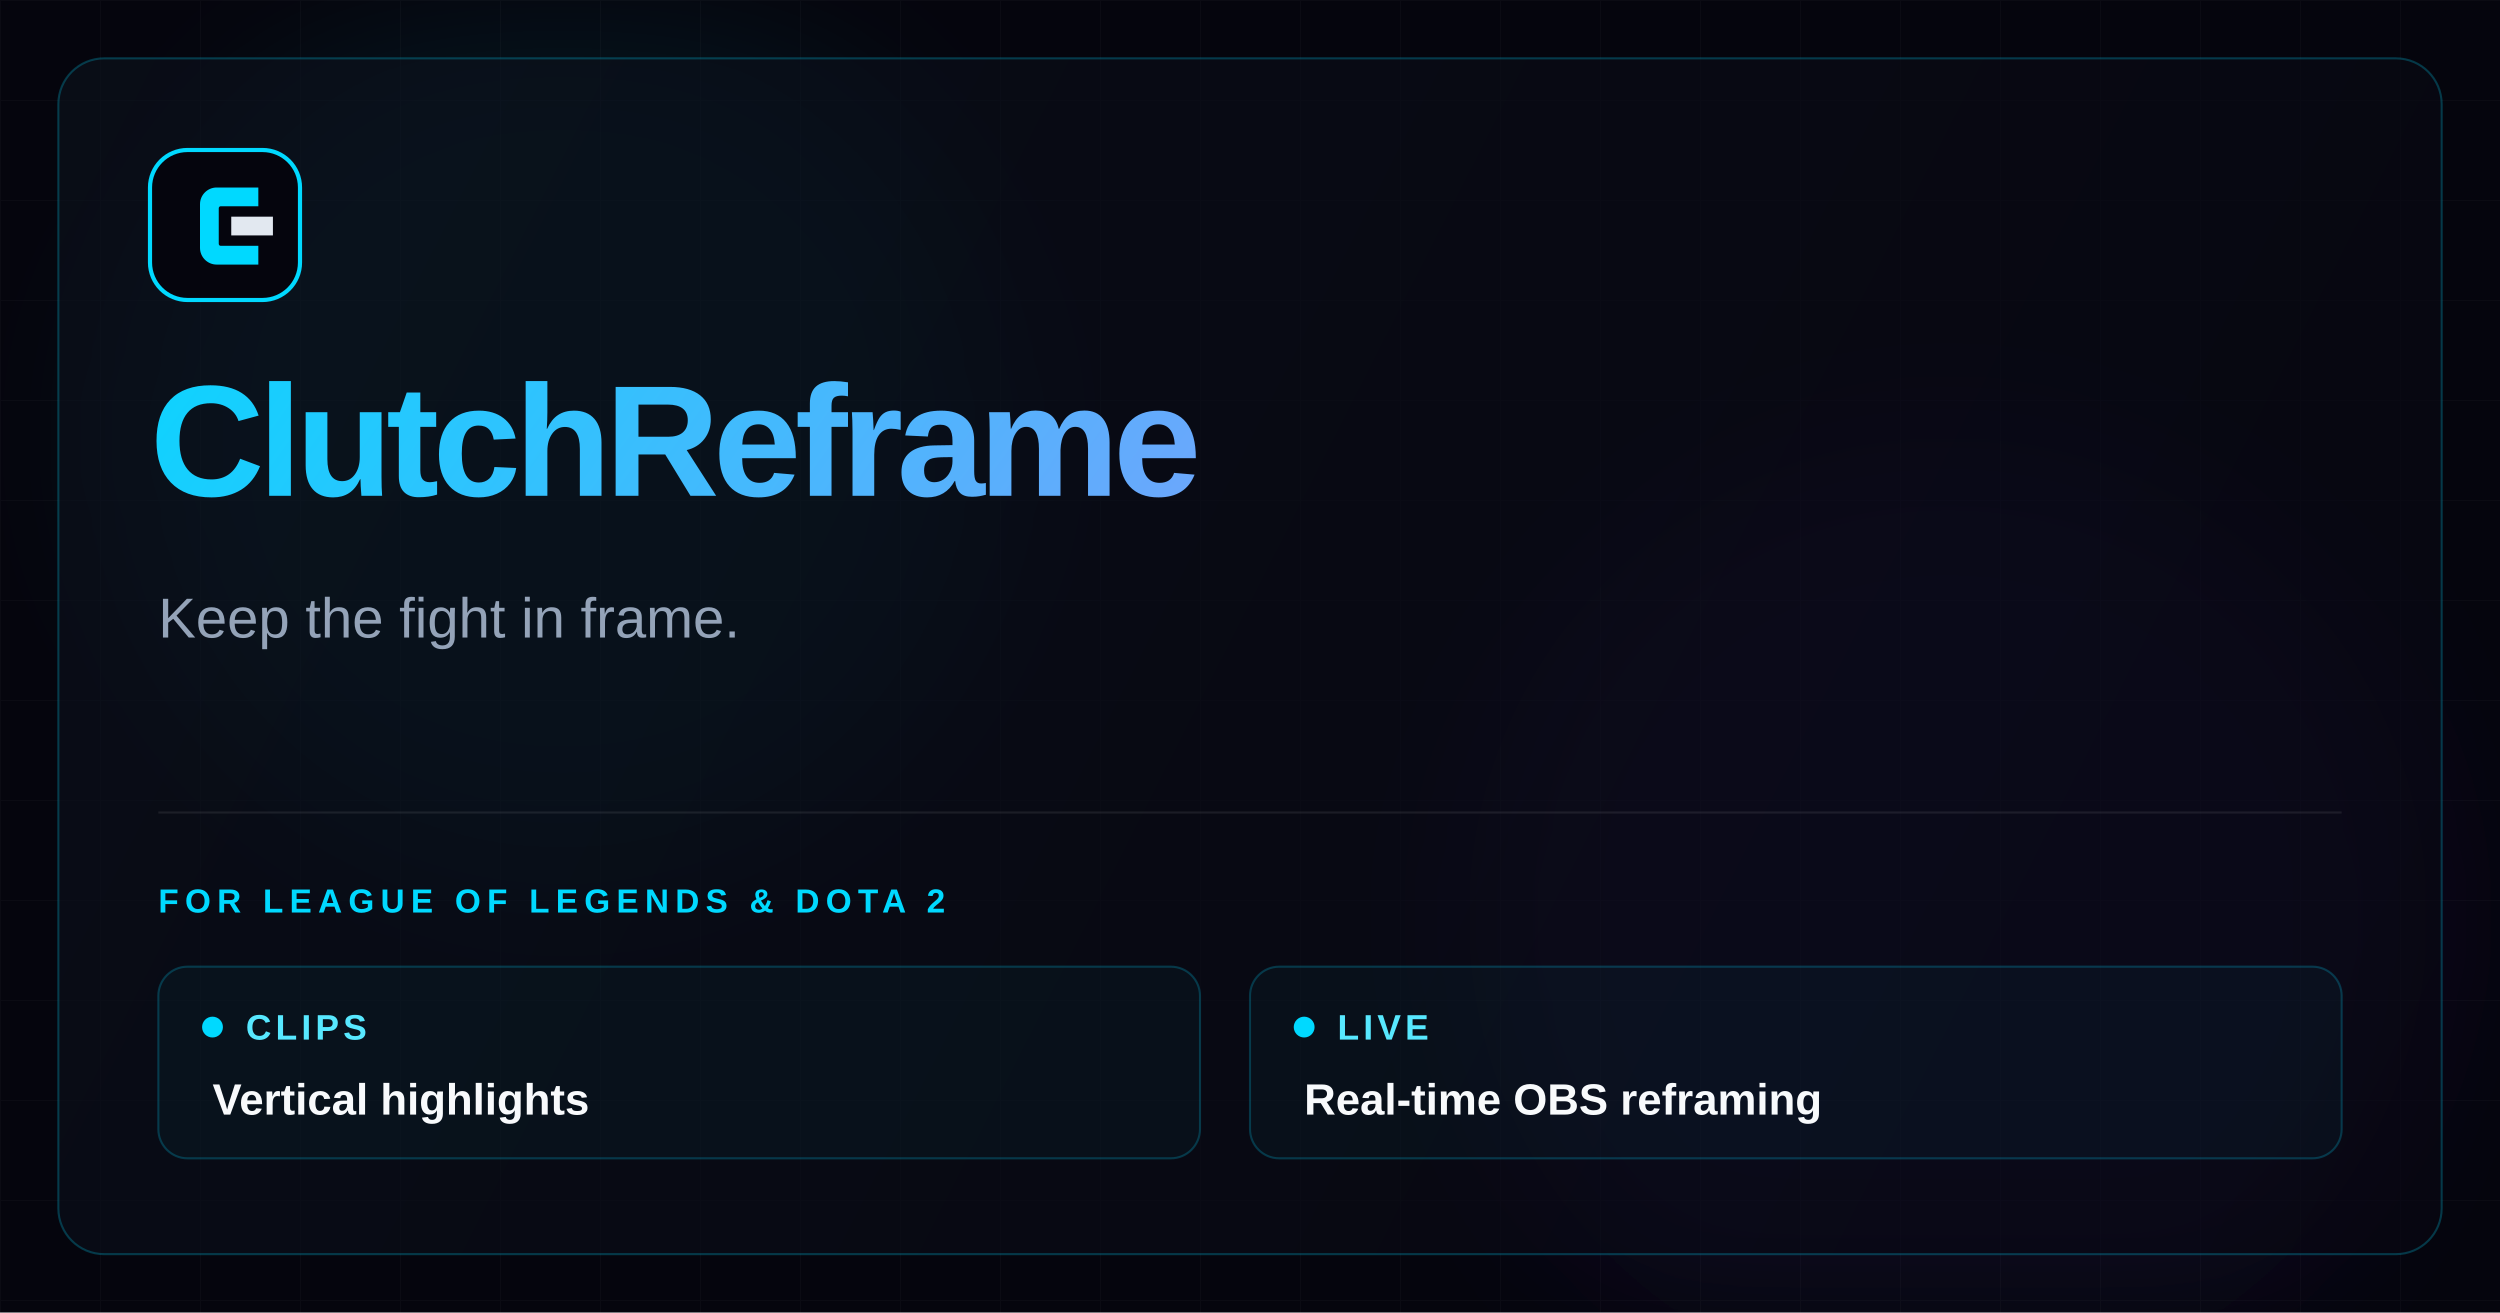
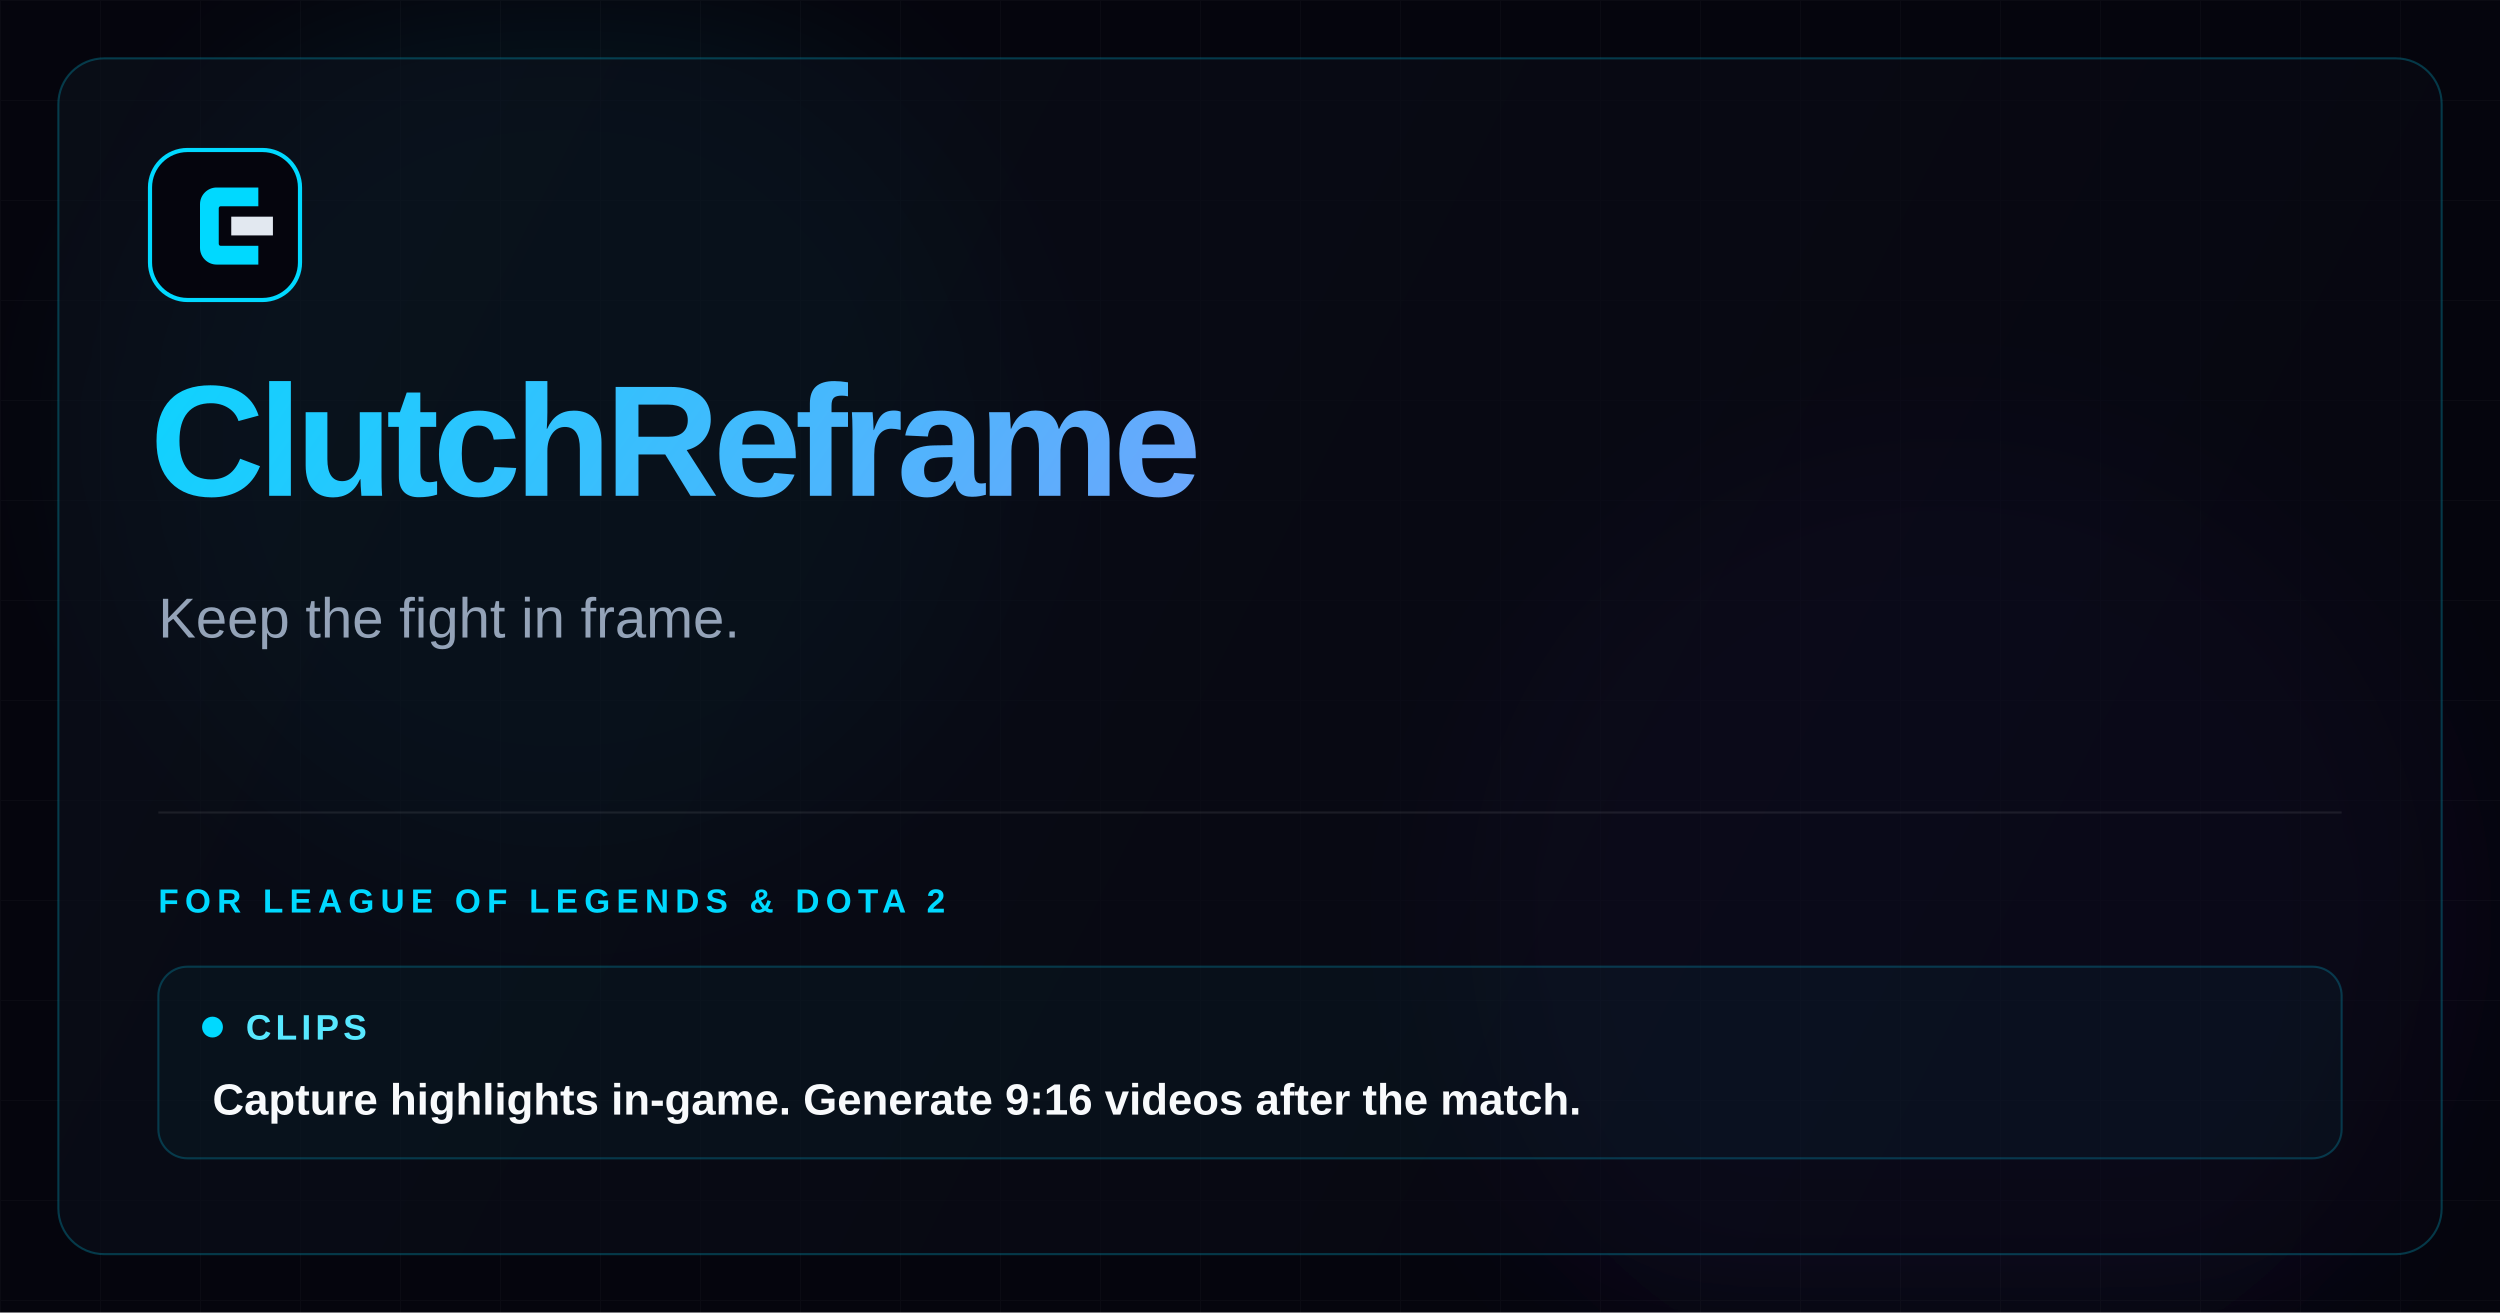
<svg xmlns="http://www.w3.org/2000/svg" width="1200" height="630" viewBox="0 0 1200 630" role="img" aria-labelledby="title desc">
  <defs>
    <linearGradient id="brand" x1="74" y1="68" x2="714" y2="528" gradientUnits="userSpaceOnUse">
      <stop stop-color="#00d9ff" />
      <stop offset="1" stop-color="#a78bfa" />
    </linearGradient>
    <linearGradient id="panel" x1="60" y1="40" x2="1140" y2="590" gradientUnits="userSpaceOnUse">
      <stop stop-color="#0b111c" />
      <stop offset="1" stop-color="#080712" />
    </linearGradient>
    <pattern id="grid" width="48" height="48" patternUnits="userSpaceOnUse">
      <path d="M48 0H0V48" fill="none" stroke="#ffffff" stroke-opacity=".025" />
    </pattern>
    <filter id="glow" x="-50%" y="-50%" width="200%" height="200%">
      <feGaussianBlur stdDeviation="36" />
    </filter>
  </defs>
  <rect width="1200" height="630" fill="#05050d" />
  <rect width="1200" height="630" fill="url(#grid)" />
  <circle cx="270" cy="210" r="210" fill="#00d9ff" fill-opacity=".07" filter="url(#glow)" />
  <circle cx="935" cy="440" r="230" fill="#7c3aed" fill-opacity=".08" filter="url(#glow)" />
  <rect x="28" y="28" width="1144" height="574" rx="22" fill="url(#panel)" fill-opacity=".62" stroke="#00d9ff" stroke-opacity=".24" />
  <g transform="translate(72 72)">
    <rect width="72" height="72" rx="18" fill="#05050d" stroke="url(#brand)" stroke-width="2" />
    <path d="M24 26c0-4.4 3.6-8 8-8h20v9H34c-.6 0-1 .4-1 1v17c0 .6.4 1 1 1h18v9H32c-4.4 0-8-3.6-8-8V26Z" fill="url(#brand)" />
    <path d="M39 32h20v9H39z" fill="#e2e8f0" />
  </g>
  <text x="72" y="238" fill="url(#brand)" font-family="Arial, Helvetica, sans-serif" font-size="76" font-weight="700" letter-spacing="-3">ClutchReframe</text>
  <text x="76" y="306" fill="#94a3b8" font-family="Arial, Helvetica, sans-serif" font-size="27" font-weight="400">Keep the fight in frame.</text>
  <line x1="76" y1="390" x2="1124" y2="390" stroke="#ffffff" stroke-opacity=".08" />
  <text x="76" y="438" fill="#00d9ff" font-family="Arial, Helvetica, sans-serif" font-size="16" font-weight="700" letter-spacing="3">FOR LEAGUE OF LEGENDS &amp; DOTA 2</text>
-   <rect x="76" y="464" width="500" height="92" rx="14" fill="#00d9ff" fill-opacity=".035" stroke="#00d9ff" stroke-opacity=".22" />
+   <rect x="76" y="464" width="1048" height="92" rx="14" fill="#00d9ff" fill-opacity=".035" stroke="#00d9ff" stroke-opacity=".22" />
  <circle cx="102" cy="493" r="5" fill="#00d9ff" />
  <text x="118" y="499" fill="#57e8ff" font-family="Arial, Helvetica, sans-serif" font-size="17" font-weight="700" letter-spacing="2">CLIPS</text>
-   <text x="102" y="535" fill="#f8fafc" font-family="Arial, Helvetica, sans-serif" font-size="21" font-weight="600">Vertical highlights</text>
-   <rect x="600" y="464" width="524" height="92" rx="14" fill="#00d9ff" fill-opacity=".035" stroke="#00d9ff" stroke-opacity=".22" />
-   <circle cx="626" cy="493" r="5" fill="#00d9ff" />
-   <text x="642" y="499" fill="#57e8ff" font-family="Arial, Helvetica, sans-serif" font-size="17" font-weight="700" letter-spacing="2">LIVE</text>
-   <text x="626" y="535" fill="#f8fafc" font-family="Arial, Helvetica, sans-serif" font-size="21" font-weight="600">Real-time OBS reframing</text>
+   <text x="102" y="535" fill="#f8fafc" font-family="Arial, Helvetica, sans-serif" font-size="21" font-weight="600">Capture highlights in-game. Generate 9:16 videos after the match.</text>
</svg>
